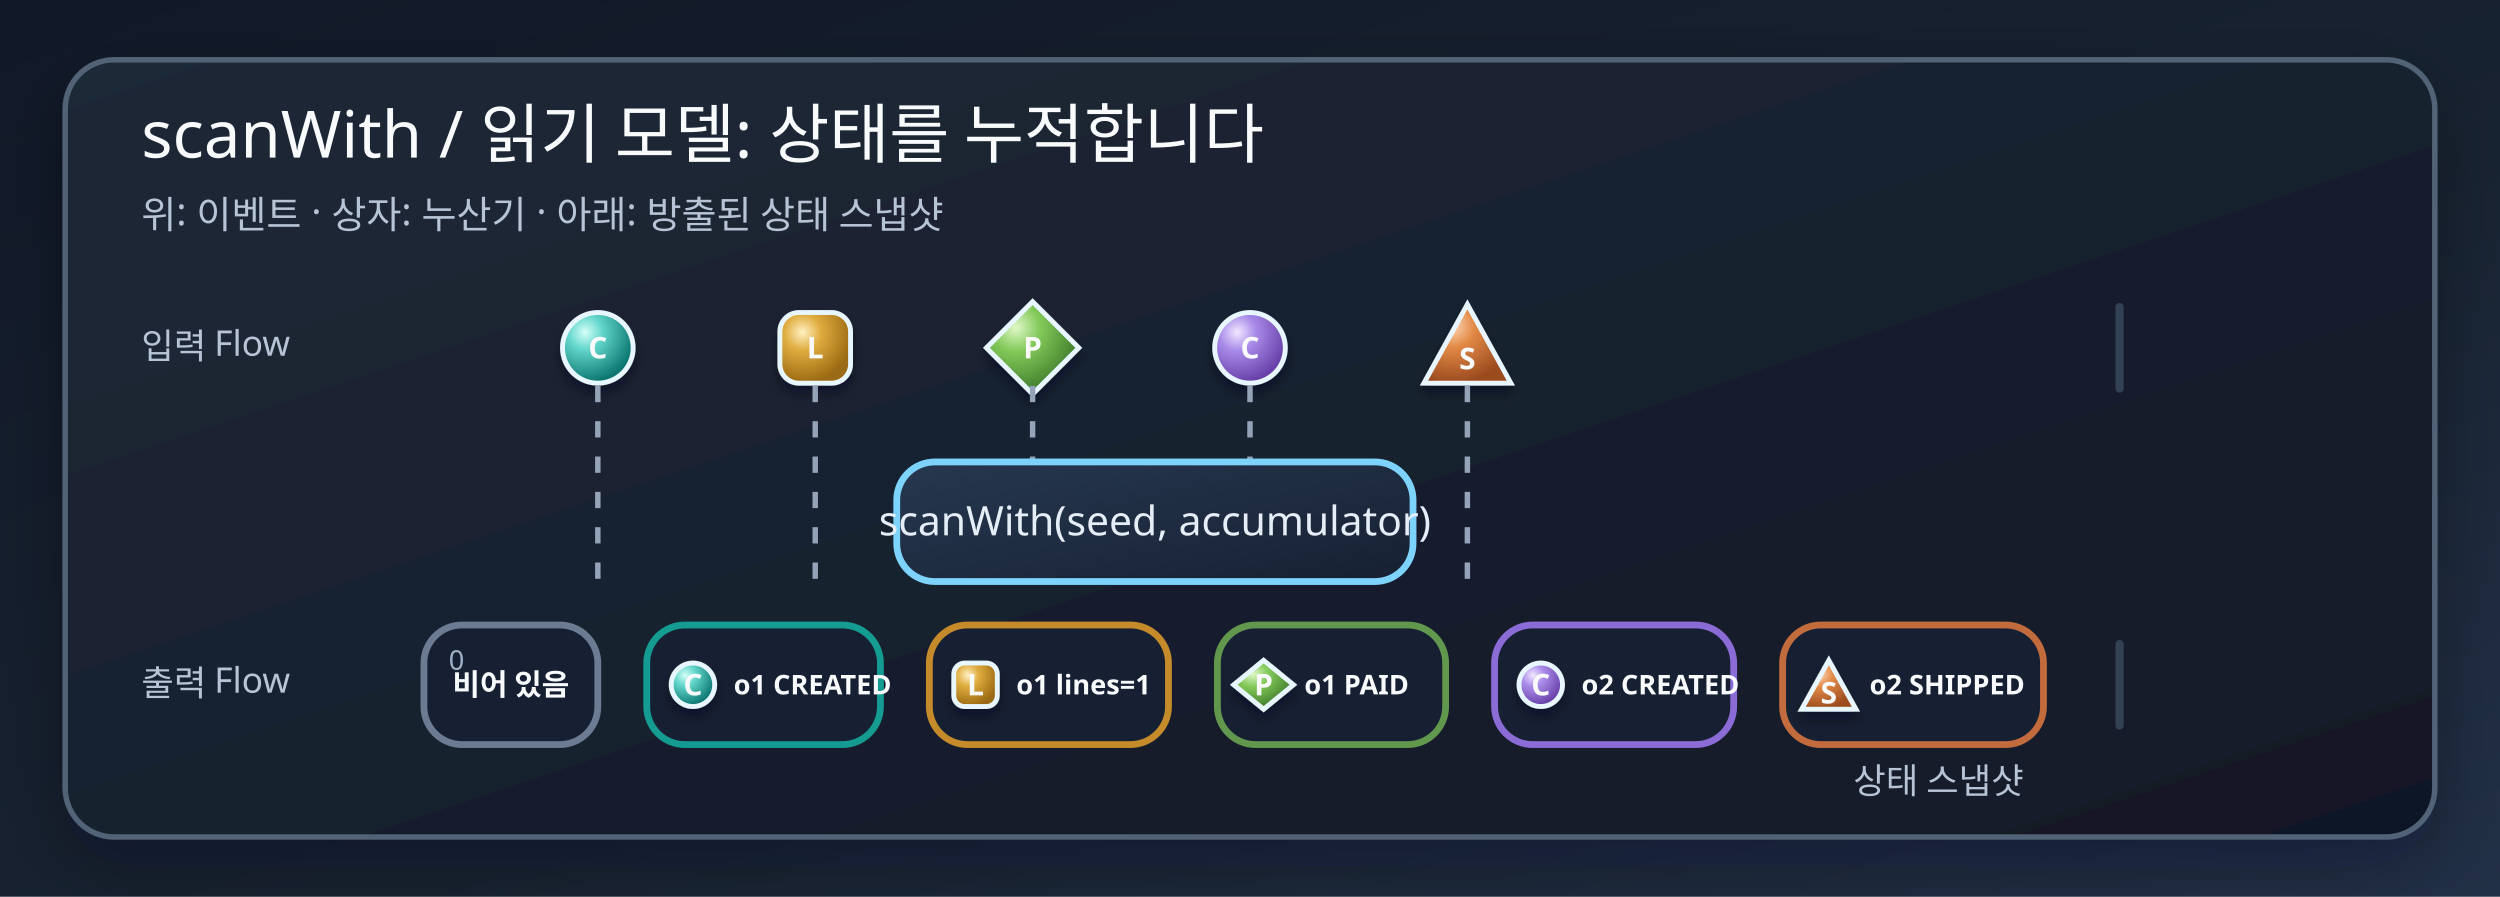
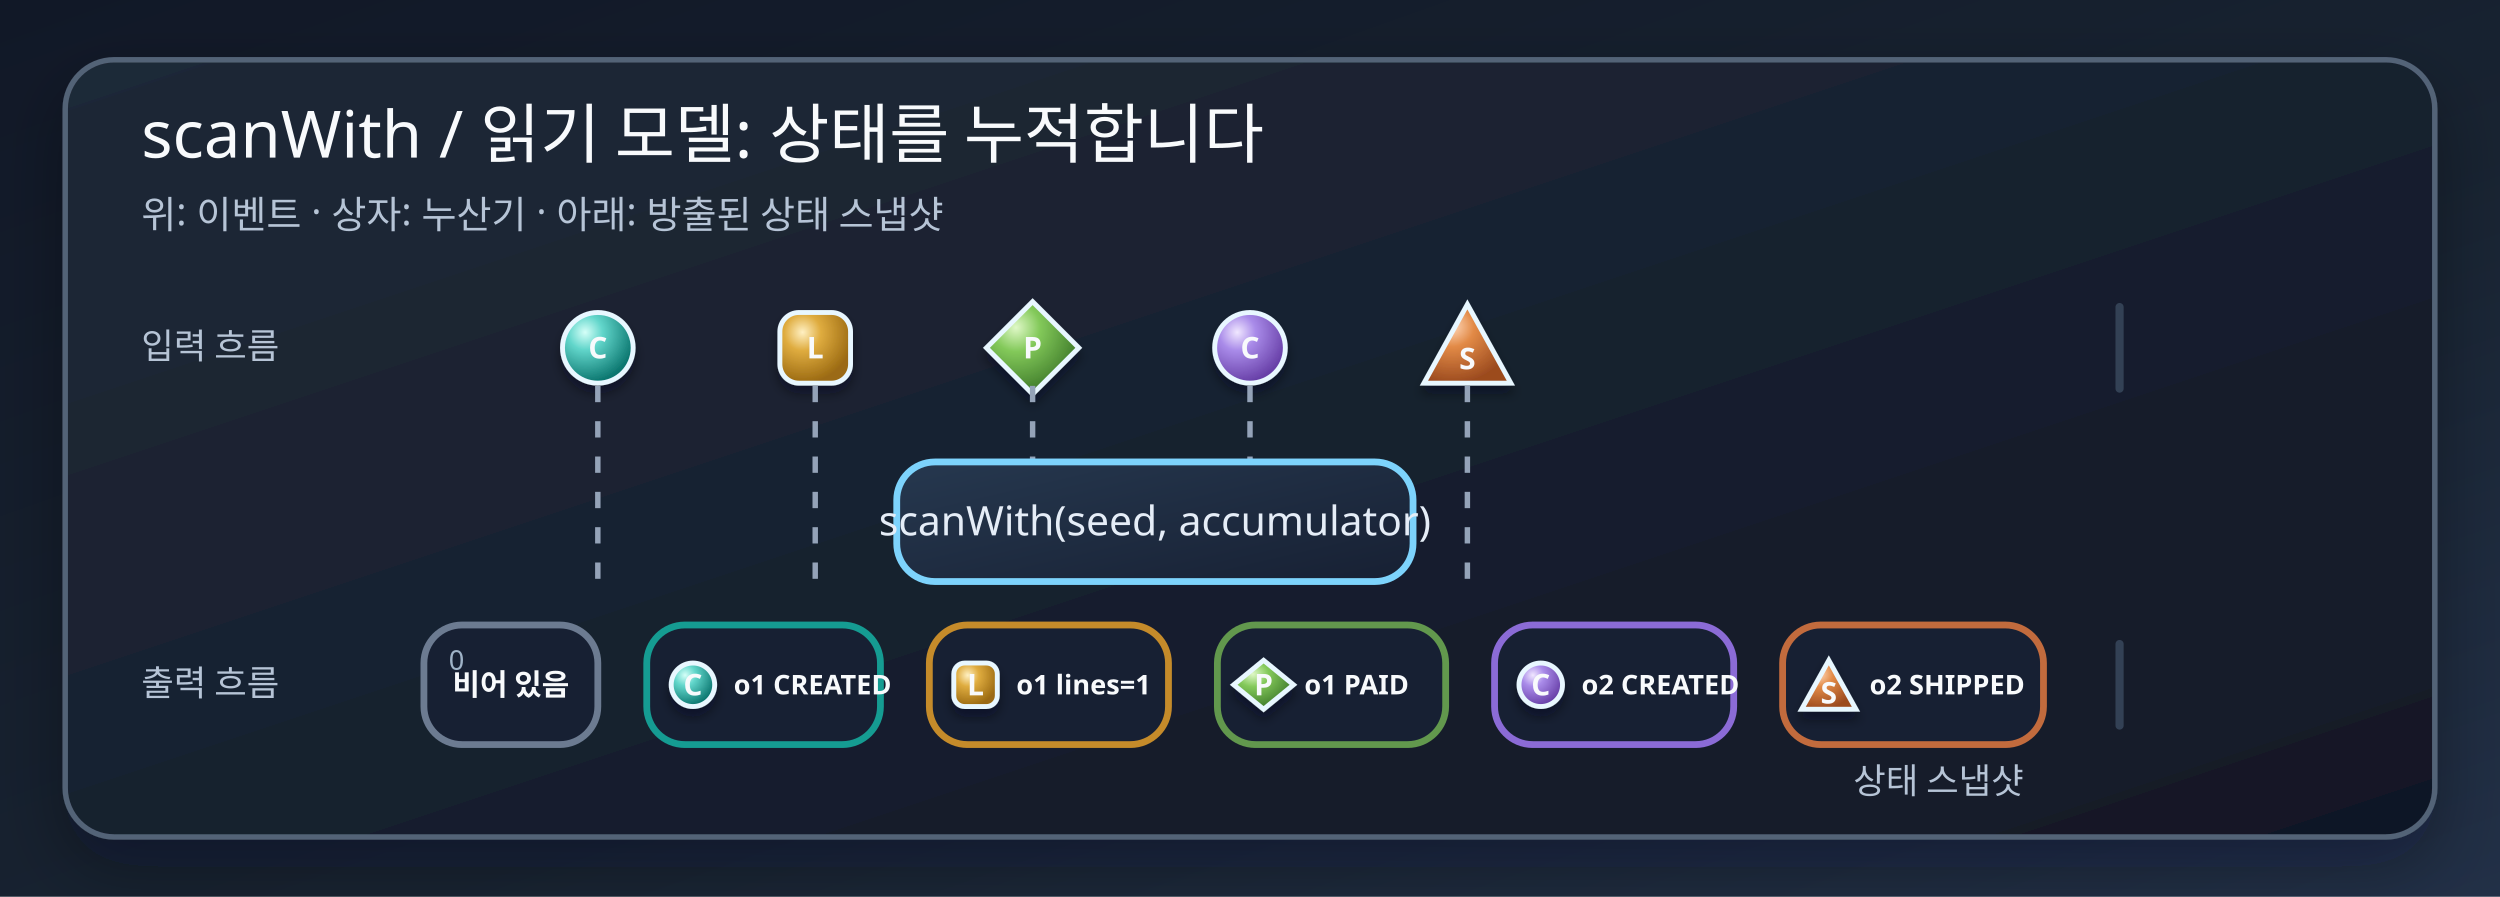
<svg xmlns="http://www.w3.org/2000/svg" width="920" height="330" viewBox="0 0 920 330" role="img" aria-labelledby="title desc">
  <defs>
    <marker id="arrow" markerWidth="14" markerHeight="14" viewBox="0 0 10 10" refX="9" refY="5" markerUnits="userSpaceOnUse" orient="auto">
      <path d="M 0 0 L 10 5 L 0 10 Z" fill="#9ed8ff" stroke="#9ed8ff" />
    </marker>
    <linearGradient id="bgGradient" x1="0" y1="0" x2="1" y2="1">
      <stop offset="0%" stop-color="#111827" />
      <stop offset="58%" stop-color="#182331" />
      <stop offset="100%" stop-color="#223047" />
    </linearGradient>
    <linearGradient id="panelGradient" x1="0" y1="0" x2="1" y2="1">
      <stop offset="0%" stop-color="#1f2937" />
      <stop offset="100%" stop-color="#111827" />
    </linearGradient>
    <linearGradient id="operatorGradient" x1="0" y1="0" x2="1" y2="1">
      <stop offset="0%" stop-color="#26384f" />
      <stop offset="100%" stop-color="#172033" />
    </linearGradient>
    <radialGradient id="marbleTeal" cx="32%" cy="28%" r="72%">
      <stop offset="0%" stop-color="#d5fff8" />
      <stop offset="34%" stop-color="#62d6cb" />
      <stop offset="100%" stop-color="#0b766f" />
    </radialGradient>
    <radialGradient id="marbleAmber" cx="32%" cy="28%" r="72%">
      <stop offset="0%" stop-color="#fff0c2" />
      <stop offset="36%" stop-color="#dfac3f" />
      <stop offset="100%" stop-color="#9b6a12" />
    </radialGradient>
    <radialGradient id="marbleGreen" cx="32%" cy="28%" r="72%">
      <stop offset="0%" stop-color="#dff8c7" />
      <stop offset="36%" stop-color="#83c95a" />
      <stop offset="100%" stop-color="#3f7b2a" />
    </radialGradient>
    <radialGradient id="marbleOrange" cx="32%" cy="28%" r="72%">
      <stop offset="0%" stop-color="#ffd9bc" />
      <stop offset="36%" stop-color="#e28a46" />
      <stop offset="100%" stop-color="#9c4b1f" />
    </radialGradient>
    <radialGradient id="marblePurple" cx="32%" cy="28%" r="72%">
      <stop offset="0%" stop-color="#f0e7ff" />
      <stop offset="36%" stop-color="#a98be9" />
      <stop offset="100%" stop-color="#6840a8" />
    </radialGradient>
    <filter id="panelShadow" x="-8%" y="-12%" width="116%" height="124%">
      <feDropShadow dx="0" dy="10" stdDeviation="12" flood-color="#020617" flood-opacity="0.32" />
    </filter>
    <filter id="marbleShadow" x="-40%" y="-40%" width="180%" height="180%">
      <feDropShadow dx="0" dy="3" stdDeviation="2" flood-color="#020617" flood-opacity="0.42" />
    </filter>
    <filter id="laneGlow" x="-4%" y="-120%" width="108%" height="340%">
      <feDropShadow dx="0" dy="0" stdDeviation="3" flood-color="#67e8f9" flood-opacity="0.35" />
    </filter>
    <style>
      .bg { fill: url(#bgGradient); }
      .panel { fill: url(#panelGradient); stroke: #536377; stroke-width: 2; rx: 18; filter: url(#panelShadow); }
      .title { font: 24px "goorm Sans"; fill: #f8fafc; }
      .sub { font: 14px "goorm Sans Code"; fill: #b6c4d6; }
      .label { font: 15px "goorm Sans Code"; fill: #e5edf7; }
      .small { font: 13px "goorm Sans Code"; fill: #b6c4d6; }
      .tiny { font: 11px "goorm Sans Code"; fill: #f8fafc; text-anchor: middle; dominant-baseline: middle; font-weight: 700; }
      .edge { stroke: #9ed8ff; stroke-width: 4; stroke-linecap: round; marker-end: url(#arrow); filter: url(#laneGlow); }
      .event { stroke: #e8f7ff; stroke-width: 1.8; filter: url(#marbleShadow); }
      .box { fill: #172033; stroke-width: 2.5; rx: 14; }
      .op { fill: url(#operatorGradient); stroke: #7dd3fc; }
      .teal { fill: url(#marbleTeal); }
      .amber { fill: url(#marbleAmber); }
      .green { fill: url(#marbleGreen); }
      .orange { fill: url(#marbleOrange); }
      .purple { fill: url(#marblePurple); }
      .shape { stroke: #e8f7ff; stroke-width: 1.8; filter: url(#marbleShadow); }
      .stateText { font: 10px "goorm Sans Code"; fill: #f8fafc; text-anchor: start; dominant-baseline: middle; font-weight: 700; }
      .stateIndex { font: 10px "goorm Sans Code"; fill: #9fb3c8; text-anchor: middle; dominant-baseline: middle; }
    </style>
  </defs>
  <rect class="bg" width="920" height="330" />
  <rect class="panel" x="24" y="22" width="872" height="286" />
  <text class="title" x="52" y="58">scanWith / 읽기 모델: 상태를 누적합니다</text>
  <text class="sub" x="52" y="84">위: 이벤트 · 상자: 누산기 · 아래: 방출된 상태 스냅샷</text>
-   <text class="small" x="52" y="132">입력 Flow</text>
+   <text class="small" x="52" y="132">입력 흐름</text>
  <path class="edge" d="M150 128 L806 128" />
  <circle class="shape teal" cx="220" cy="128" r="13" />
  <text class="tiny" x="220" y="128">C</text>
  <rect class="shape amber" x="287" y="115" width="26" height="26" rx="7" />
  <text class="tiny" x="300" y="128">L</text>
  <path class="shape green" d="M 380 111 L 397 128 L 380 145 L 363 128 Z" />
  <text class="tiny" x="380" y="128">P</text>
  <circle class="shape purple" cx="460" cy="128" r="13" />
  <text class="tiny" x="460" y="128">C</text>
  <path class="shape orange" d="M 540 112 L 556 141 L 524 141 Z" />
  <text class="tiny" x="540" y="132">S</text>
  <path d="M 780 113 V 143" stroke="#334155" stroke-width="3" stroke-linecap="round" />
  <path d="M 220 142 V 214" stroke="#94a3b8" stroke-width="2" stroke-dasharray="6 7" />
  <path d="M 300 142 V 214" stroke="#94a3b8" stroke-width="2" stroke-dasharray="6 7" />
  <path d="M 380 142 V 214" stroke="#94a3b8" stroke-width="2" stroke-dasharray="6 7" />
  <path d="M 460 142 V 214" stroke="#94a3b8" stroke-width="2" stroke-dasharray="6 7" />
  <path d="M 540 142 V 214" stroke="#94a3b8" stroke-width="2" stroke-dasharray="6 7" />
  <rect class="box op" x="330" y="170" width="190" height="44" />
  <text class="label" x="425" y="197" text-anchor="middle">scanWith(seed, accumulator)</text>
-   <text class="small" x="52" y="256">출력 Flow</text>
+   <text class="small" x="52" y="256">출력 흐름</text>
  <path class="edge" d="M150 252 L806 252" />
  <rect class="box" x="156" y="230" width="64" height="44" stroke="#6c7b91" />
  <text class="stateIndex" x="168" y="243">0</text>
  <text class="tiny" x="188" y="252">비어 있음</text>
  <rect class="box" x="238" y="230" width="86" height="44" stroke="#159c92" />
  <circle class="shape teal" cx="255" cy="252" r="8" />
  <text class="tiny" x="255" y="252">C</text>
  <text class="stateText" x="270" y="252">o1 CREATED</text>
  <rect class="box" x="342" y="230" width="88" height="44" stroke="#c58b2a" />
  <rect class="shape amber" x="351" y="244" width="16" height="16" rx="4" />
  <text class="tiny" x="359" y="252">L</text>
  <text class="stateText" x="374" y="252">o1 lines=1</text>
  <rect class="box" x="448" y="230" width="84" height="44" stroke="#62984d" />
  <path class="shape green" d="M 465 243 L 476 252 L 465 261 L 454 252 Z" />
  <text class="tiny" x="465" y="252">P</text>
  <text class="stateText" x="480" y="252">o1 PAID</text>
  <rect class="box" x="550" y="230" width="88" height="44" stroke="#8b6bd6" />
  <circle class="shape purple" cx="567" cy="252" r="8" />
  <text class="tiny" x="567" y="252">C</text>
  <text class="stateText" x="582" y="252">o2 CREATED</text>
  <rect class="box" x="656" y="230" width="96" height="44" stroke="#c26b3d" />
  <path class="shape orange" d="M 673 243 L 683 261 L 663 261 Z" />
  <text class="tiny" x="673" y="255">S</text>
  <text class="stateText" x="688" y="252">o2 SHIPPED</text>
  <path d="M 780 237 V 267" stroke="#334155" stroke-width="3" stroke-linecap="round" />
  <text class="small" x="682" y="292">상태 스냅샷</text>
</svg>
